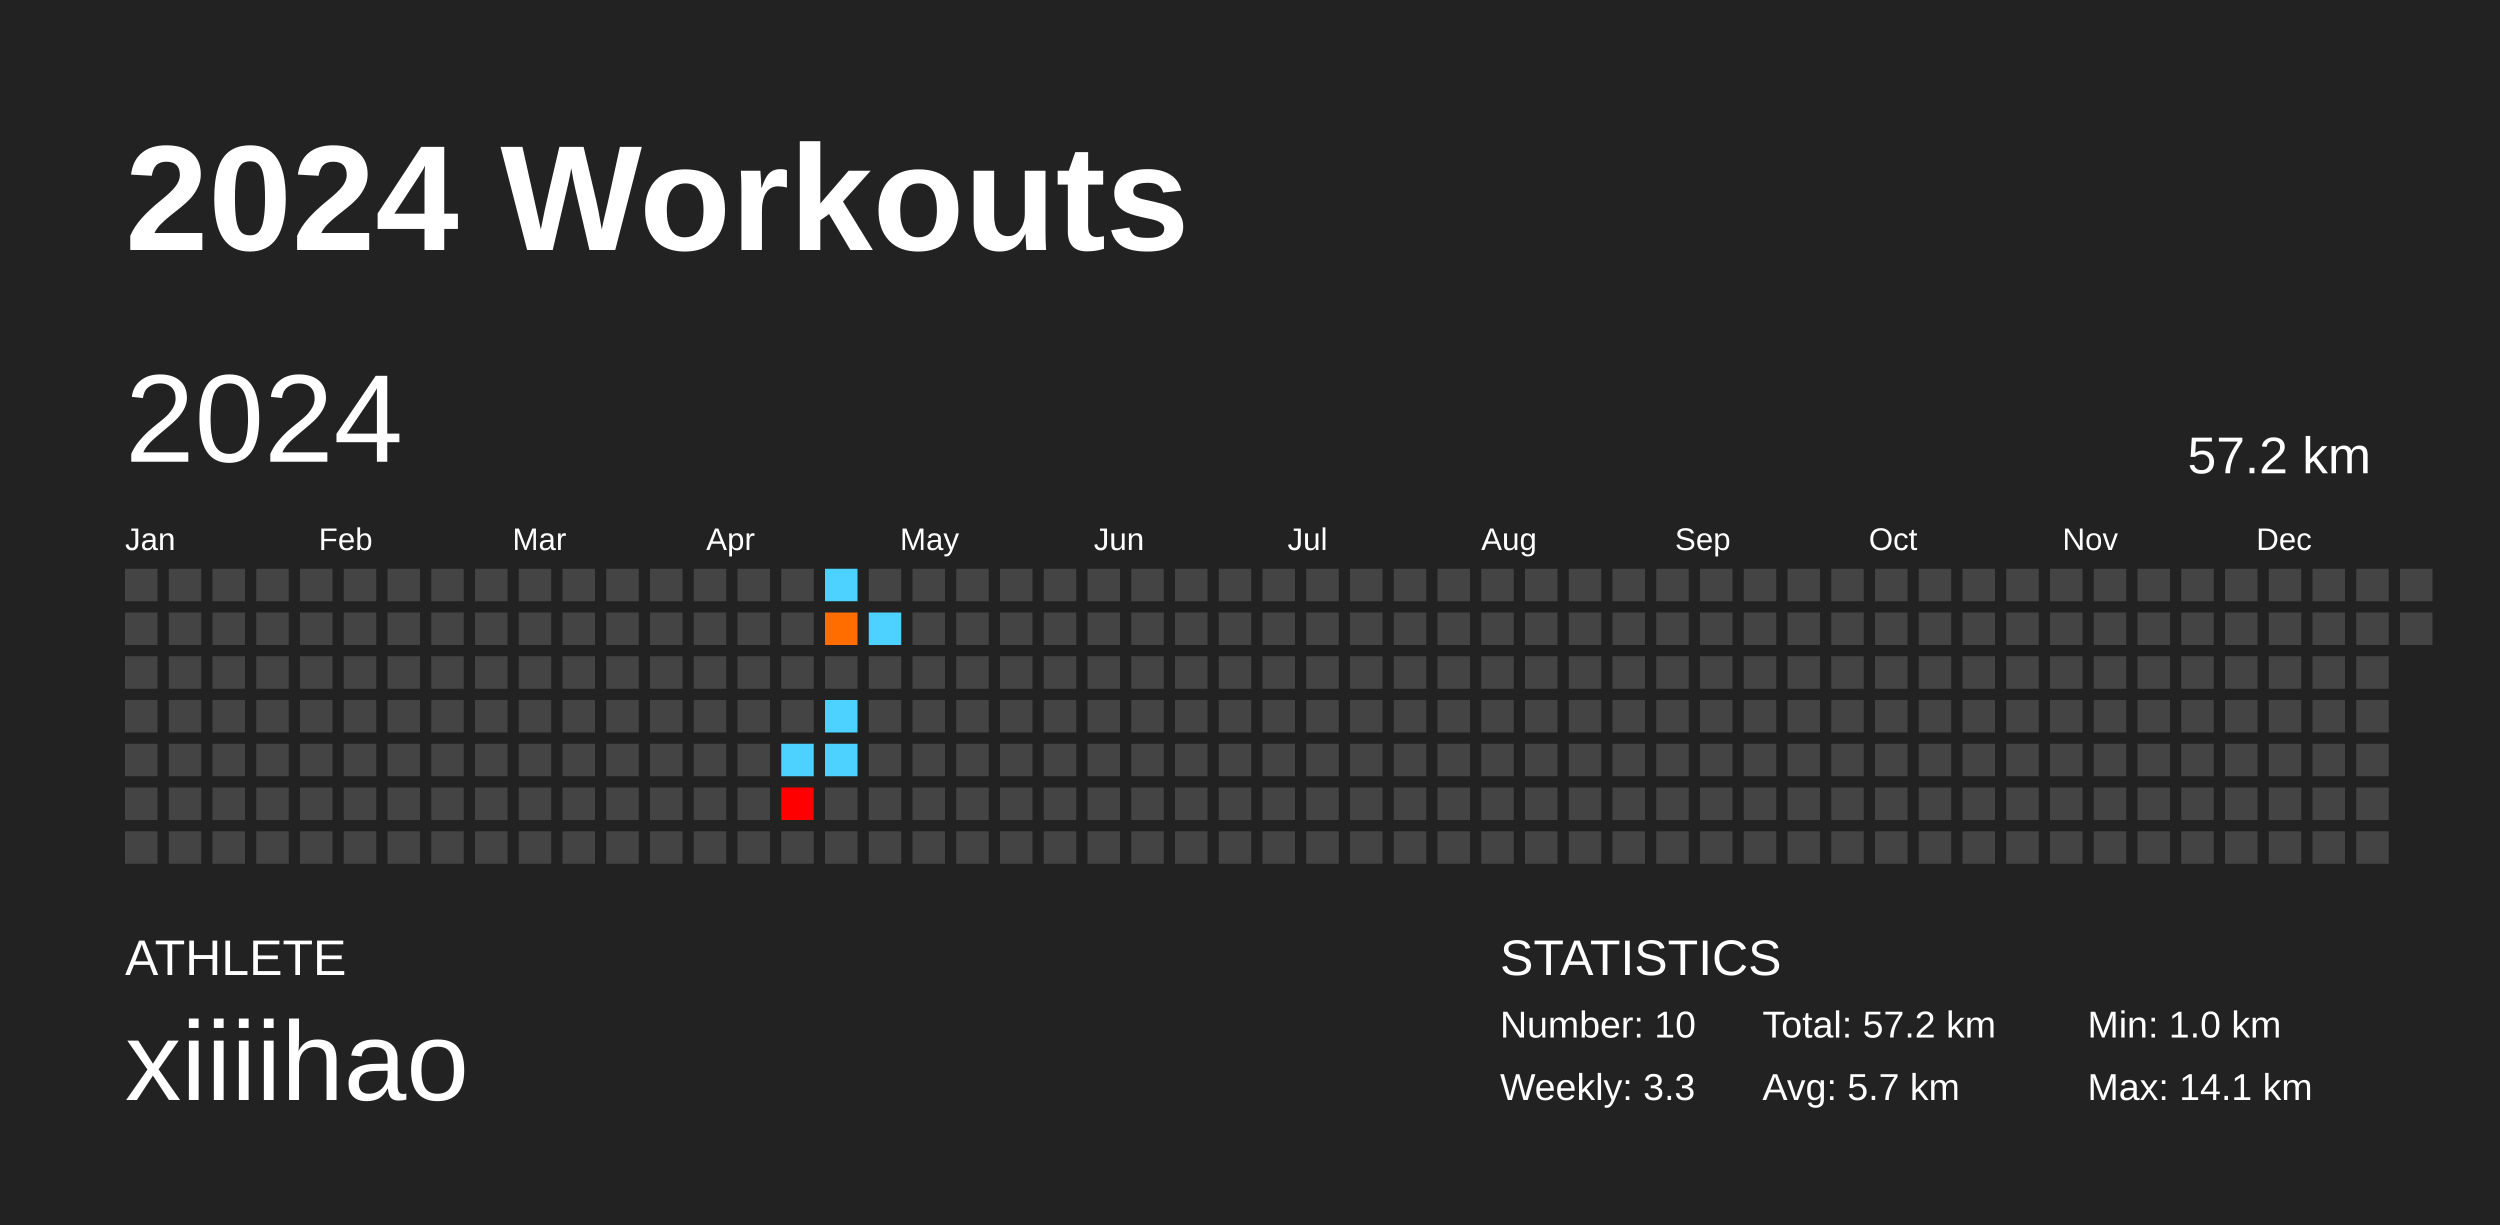
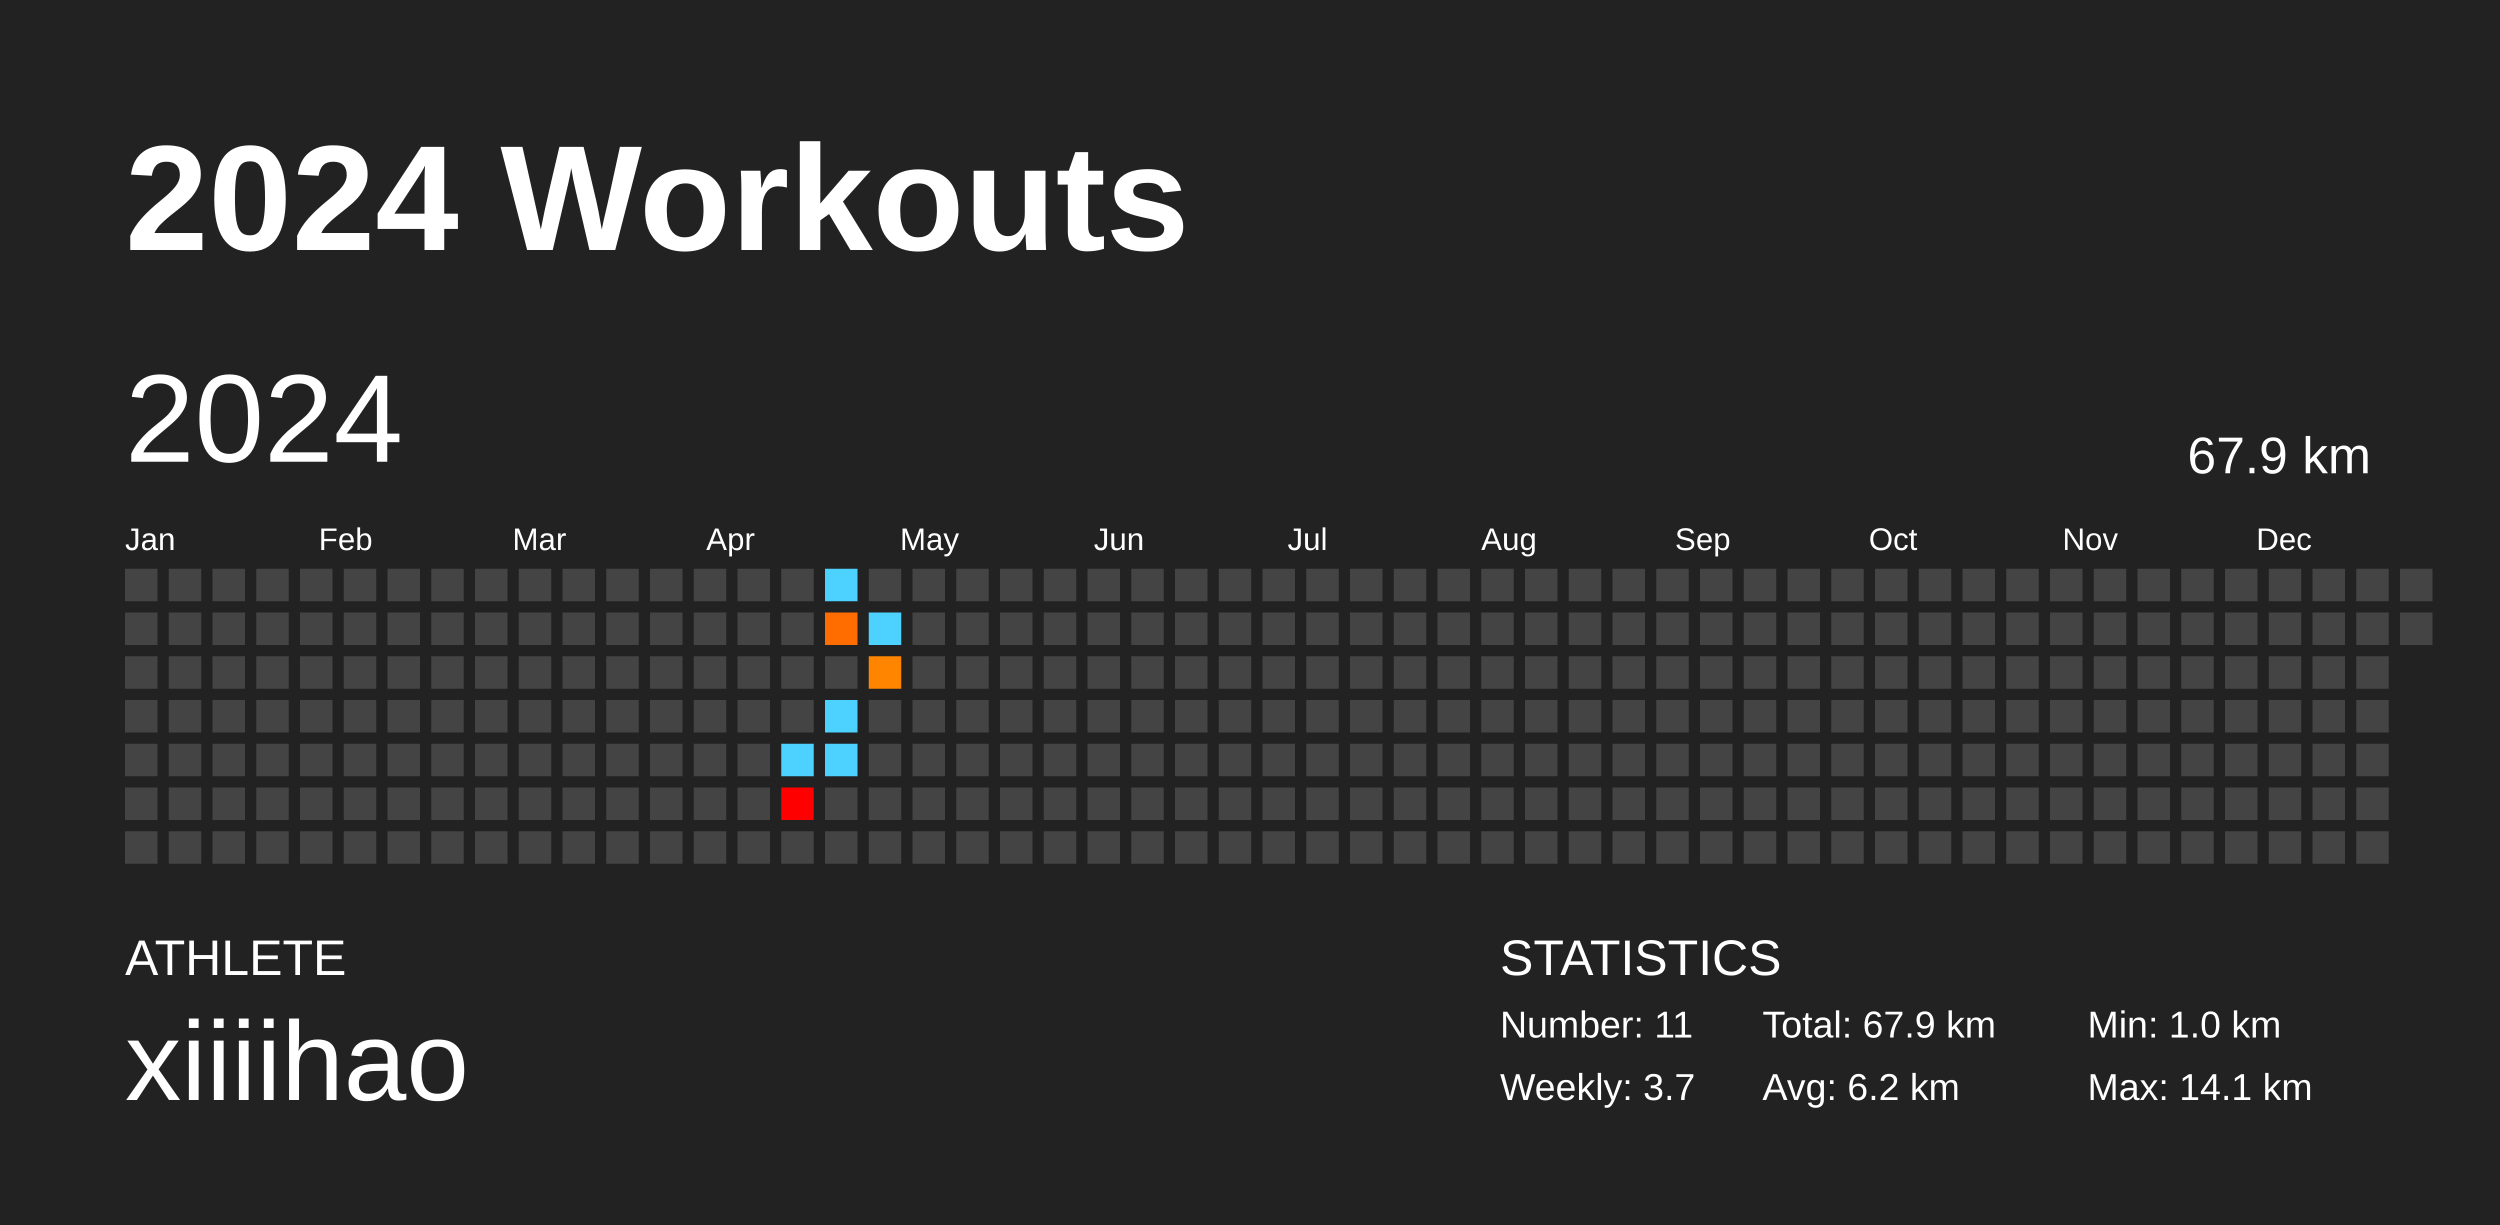
<svg xmlns="http://www.w3.org/2000/svg" baseProfile="full" height="98mm" version="1.1" viewBox="0,0,200,98" width="200mm">
  <defs />
  <rect fill="#222222" height="98" width="200" x="0" y="0" />
  <text fill="#FFFFFF" style="font-size:12px; font-family:Arial; font-weight:bold;" x="10" y="20">2024 Workouts</text>
  <text fill="#FFFFFF" style="font-size:4px; font-family:Arial" x="10" y="78">ATHLETE</text>
  <text fill="#FFFFFF" style="font-size:9px; font-family:Arial" x="10" y="88">xiiiihao</text>
  <text fill="#FFFFFF" style="font-size:4px; font-family:Arial" x="120" y="78">STATISTICS</text>
-   <text fill="#FFFFFF" style="font-size:3px; font-family:Arial" x="120" y="83">Number: 10</text>
-   <text fill="#FFFFFF" style="font-size:3px; font-family:Arial" x="120" y="88">Weekly: 3.3</text>
-   <text fill="#FFFFFF" style="font-size:3px; font-family:Arial" x="141" y="83">Total: 57.2 km</text>
-   <text fill="#FFFFFF" style="font-size:3px; font-family:Arial" x="141" y="88">Avg: 5.7 km</text>
+   <text fill="#FFFFFF" style="font-size:3px; font-family:Arial" x="120" y="83">Number: 11</text>
+   <text fill="#FFFFFF" style="font-size:3px; font-family:Arial" x="120" y="88">Weekly: 3.7</text>
+   <text fill="#FFFFFF" style="font-size:3px; font-family:Arial" x="141" y="83">Total: 67.9 km</text>
+   <text fill="#FFFFFF" style="font-size:3px; font-family:Arial" x="141" y="88">Avg: 6.2 km</text>
  <text fill="#FFFFFF" style="font-size:3px; font-family:Arial" x="167" y="83">Min: 1.0 km</text>
  <text fill="#FFFFFF" style="font-size:3px; font-family:Arial" x="167" y="88">Max: 14.1 km</text>
  <text dominant-baseline="hanging" fill="#FFFFFF" style="font-size:10.0px; font-family:Arial;" x="10" y="30">2024</text>
-   <text dominant-baseline="hanging" fill="#FFFFFF" style="font-size:4.125px; font-family:Arial;" x="175" y="35">57.2 km</text>
+   <text dominant-baseline="hanging" fill="#FFFFFF" style="font-size:4.125px; font-family:Arial;" x="175" y="35">67.9 km</text>
  <text fill="#FFFFFF" style="font-size:2.5px; font-family:Arial" x="10.0" y="44">Jan</text>
  <text fill="#FFFFFF" style="font-size:2.5px; font-family:Arial" x="25.5" y="44">Feb</text>
  <text fill="#FFFFFF" style="font-size:2.5px; font-family:Arial" x="41.0" y="44">Mar</text>
  <text fill="#FFFFFF" style="font-size:2.5px; font-family:Arial" x="56.5" y="44">Apr</text>
  <text fill="#FFFFFF" style="font-size:2.5px; font-family:Arial" x="72.0" y="44">May</text>
  <text fill="#FFFFFF" style="font-size:2.5px; font-family:Arial" x="87.5" y="44">Jun</text>
  <text fill="#FFFFFF" style="font-size:2.5px; font-family:Arial" x="103.0" y="44">Jul</text>
  <text fill="#FFFFFF" style="font-size:2.5px; font-family:Arial" x="118.5" y="44">Aug</text>
  <text fill="#FFFFFF" style="font-size:2.5px; font-family:Arial" x="134.0" y="44">Sep</text>
  <text fill="#FFFFFF" style="font-size:2.5px; font-family:Arial" x="149.5" y="44">Oct</text>
  <text fill="#FFFFFF" style="font-size:2.5px; font-family:Arial" x="165.0" y="44">Nov</text>
  <text fill="#FFFFFF" style="font-size:2.5px; font-family:Arial" x="180.5" y="44">Dec</text>
  <rect fill="#444444" height="2.6" width="2.6" x="10.0" y="45.5" />
  <rect fill="#444444" height="2.6" width="2.6" x="10.0" y="49.0" />
  <rect fill="#444444" height="2.6" width="2.6" x="10.0" y="52.5" />
  <rect fill="#444444" height="2.6" width="2.6" x="10.0" y="56.0" />
  <rect fill="#444444" height="2.6" width="2.6" x="10.0" y="59.5" />
  <rect fill="#444444" height="2.6" width="2.6" x="10.0" y="63.0" />
  <rect fill="#444444" height="2.6" width="2.6" x="10.0" y="66.5" />
  <rect fill="#444444" height="2.6" width="2.6" x="13.5" y="45.5" />
  <rect fill="#444444" height="2.6" width="2.6" x="13.5" y="49.0" />
  <rect fill="#444444" height="2.6" width="2.6" x="13.5" y="52.5" />
  <rect fill="#444444" height="2.6" width="2.6" x="13.5" y="56.0" />
  <rect fill="#444444" height="2.6" width="2.6" x="13.5" y="59.5" />
  <rect fill="#444444" height="2.6" width="2.6" x="13.5" y="63.0" />
  <rect fill="#444444" height="2.6" width="2.6" x="13.5" y="66.5" />
  <rect fill="#444444" height="2.6" width="2.6" x="17.0" y="45.5" />
  <rect fill="#444444" height="2.6" width="2.6" x="17.0" y="49.0" />
  <rect fill="#444444" height="2.6" width="2.6" x="17.0" y="52.5" />
  <rect fill="#444444" height="2.6" width="2.6" x="17.0" y="56.0" />
  <rect fill="#444444" height="2.6" width="2.6" x="17.0" y="59.5" />
  <rect fill="#444444" height="2.6" width="2.6" x="17.0" y="63.0" />
  <rect fill="#444444" height="2.6" width="2.6" x="17.0" y="66.5" />
  <rect fill="#444444" height="2.6" width="2.6" x="20.5" y="45.5" />
  <rect fill="#444444" height="2.6" width="2.6" x="20.5" y="49.0" />
  <rect fill="#444444" height="2.6" width="2.6" x="20.5" y="52.5" />
  <rect fill="#444444" height="2.6" width="2.6" x="20.5" y="56.0" />
  <rect fill="#444444" height="2.6" width="2.6" x="20.5" y="59.5" />
  <rect fill="#444444" height="2.6" width="2.6" x="20.5" y="63.0" />
  <rect fill="#444444" height="2.6" width="2.6" x="20.5" y="66.5" />
  <rect fill="#444444" height="2.6" width="2.6" x="24.0" y="45.5" />
  <rect fill="#444444" height="2.6" width="2.6" x="24.0" y="49.0" />
  <rect fill="#444444" height="2.6" width="2.6" x="24.0" y="52.5" />
  <rect fill="#444444" height="2.6" width="2.6" x="24.0" y="56.0" />
  <rect fill="#444444" height="2.6" width="2.6" x="24.0" y="59.5" />
  <rect fill="#444444" height="2.6" width="2.6" x="24.0" y="63.0" />
  <rect fill="#444444" height="2.6" width="2.6" x="24.0" y="66.5" />
  <rect fill="#444444" height="2.6" width="2.6" x="27.5" y="45.5" />
  <rect fill="#444444" height="2.6" width="2.6" x="27.5" y="49.0" />
  <rect fill="#444444" height="2.6" width="2.6" x="27.5" y="52.5" />
  <rect fill="#444444" height="2.6" width="2.6" x="27.5" y="56.0" />
  <rect fill="#444444" height="2.6" width="2.6" x="27.5" y="59.5" />
  <rect fill="#444444" height="2.6" width="2.6" x="27.5" y="63.0" />
  <rect fill="#444444" height="2.6" width="2.6" x="27.5" y="66.5" />
  <rect fill="#444444" height="2.6" width="2.6" x="31.0" y="45.5" />
  <rect fill="#444444" height="2.6" width="2.6" x="31.0" y="49.0" />
  <rect fill="#444444" height="2.6" width="2.6" x="31.0" y="52.5" />
  <rect fill="#444444" height="2.6" width="2.6" x="31.0" y="56.0" />
  <rect fill="#444444" height="2.6" width="2.6" x="31.0" y="59.5" />
  <rect fill="#444444" height="2.6" width="2.6" x="31.0" y="63.0" />
  <rect fill="#444444" height="2.6" width="2.6" x="31.0" y="66.5" />
  <rect fill="#444444" height="2.6" width="2.6" x="34.5" y="45.5" />
  <rect fill="#444444" height="2.6" width="2.6" x="34.5" y="49.0" />
  <rect fill="#444444" height="2.6" width="2.6" x="34.5" y="52.5" />
  <rect fill="#444444" height="2.6" width="2.6" x="34.5" y="56.0" />
  <rect fill="#444444" height="2.6" width="2.6" x="34.5" y="59.5" />
  <rect fill="#444444" height="2.6" width="2.6" x="34.5" y="63.0" />
  <rect fill="#444444" height="2.6" width="2.6" x="34.5" y="66.5" />
  <rect fill="#444444" height="2.6" width="2.6" x="38.0" y="45.5" />
  <rect fill="#444444" height="2.6" width="2.6" x="38.0" y="49.0" />
  <rect fill="#444444" height="2.6" width="2.6" x="38.0" y="52.5" />
  <rect fill="#444444" height="2.6" width="2.6" x="38.0" y="56.0" />
  <rect fill="#444444" height="2.6" width="2.6" x="38.0" y="59.5" />
  <rect fill="#444444" height="2.6" width="2.6" x="38.0" y="63.0" />
  <rect fill="#444444" height="2.6" width="2.6" x="38.0" y="66.5" />
  <rect fill="#444444" height="2.6" width="2.6" x="41.5" y="45.5" />
  <rect fill="#444444" height="2.6" width="2.6" x="41.5" y="49.0" />
  <rect fill="#444444" height="2.6" width="2.6" x="41.5" y="52.5" />
  <rect fill="#444444" height="2.6" width="2.6" x="41.5" y="56.0" />
  <rect fill="#444444" height="2.6" width="2.6" x="41.5" y="59.5" />
  <rect fill="#444444" height="2.6" width="2.6" x="41.5" y="63.0" />
  <rect fill="#444444" height="2.6" width="2.6" x="41.5" y="66.5" />
  <rect fill="#444444" height="2.6" width="2.6" x="45.0" y="45.5" />
  <rect fill="#444444" height="2.6" width="2.6" x="45.0" y="49.0" />
  <rect fill="#444444" height="2.6" width="2.6" x="45.0" y="52.5" />
  <rect fill="#444444" height="2.6" width="2.6" x="45.0" y="56.0" />
  <rect fill="#444444" height="2.6" width="2.6" x="45.0" y="59.5" />
  <rect fill="#444444" height="2.6" width="2.6" x="45.0" y="63.0" />
  <rect fill="#444444" height="2.6" width="2.6" x="45.0" y="66.5" />
  <rect fill="#444444" height="2.6" width="2.6" x="48.5" y="45.5" />
  <rect fill="#444444" height="2.6" width="2.6" x="48.5" y="49.0" />
  <rect fill="#444444" height="2.6" width="2.6" x="48.5" y="52.5" />
  <rect fill="#444444" height="2.6" width="2.6" x="48.5" y="56.0" />
  <rect fill="#444444" height="2.6" width="2.6" x="48.5" y="59.5" />
  <rect fill="#444444" height="2.6" width="2.6" x="48.5" y="63.0" />
  <rect fill="#444444" height="2.6" width="2.6" x="48.5" y="66.5" />
  <rect fill="#444444" height="2.6" width="2.6" x="52.0" y="45.5" />
  <rect fill="#444444" height="2.6" width="2.6" x="52.0" y="49.0" />
  <rect fill="#444444" height="2.6" width="2.6" x="52.0" y="52.5" />
  <rect fill="#444444" height="2.6" width="2.6" x="52.0" y="56.0" />
  <rect fill="#444444" height="2.6" width="2.6" x="52.0" y="59.5" />
  <rect fill="#444444" height="2.6" width="2.6" x="52.0" y="63.0" />
  <rect fill="#444444" height="2.6" width="2.6" x="52.0" y="66.5" />
  <rect fill="#444444" height="2.6" width="2.6" x="55.5" y="45.5" />
  <rect fill="#444444" height="2.6" width="2.6" x="55.5" y="49.0" />
  <rect fill="#444444" height="2.6" width="2.6" x="55.5" y="52.5" />
  <rect fill="#444444" height="2.6" width="2.6" x="55.5" y="56.0" />
  <rect fill="#444444" height="2.6" width="2.6" x="55.5" y="59.5" />
  <rect fill="#444444" height="2.6" width="2.6" x="55.5" y="63.0" />
  <rect fill="#444444" height="2.6" width="2.6" x="55.5" y="66.5" />
  <rect fill="#444444" height="2.6" width="2.6" x="59.0" y="45.5" />
  <rect fill="#444444" height="2.6" width="2.6" x="59.0" y="49.0" />
  <rect fill="#444444" height="2.6" width="2.6" x="59.0" y="52.5" />
  <rect fill="#444444" height="2.6" width="2.6" x="59.0" y="56.0" />
  <rect fill="#444444" height="2.6" width="2.6" x="59.0" y="59.5" />
  <rect fill="#444444" height="2.6" width="2.6" x="59.0" y="63.0" />
  <rect fill="#444444" height="2.6" width="2.6" x="59.0" y="66.5" />
  <rect fill="#444444" height="2.6" width="2.6" x="62.5" y="45.5" />
  <rect fill="#444444" height="2.6" width="2.6" x="62.5" y="49.0" />
  <rect fill="#444444" height="2.6" width="2.6" x="62.5" y="52.5" />
  <rect fill="#444444" height="2.6" width="2.6" x="62.5" y="56.0" />
  <rect fill="#4dd2ff" height="2.6" width="2.6" x="62.5" y="59.5" />
  <rect fill="#ff0000" height="2.6" width="2.6" x="62.5" y="63.0" />
  <rect fill="#444444" height="2.6" width="2.6" x="62.5" y="66.5" />
  <rect fill="#4dd2ff" height="2.6" width="2.6" x="66.0" y="45.5" />
  <rect fill="#ff6c00" height="2.6" width="2.6" x="66.0" y="49.0" />
  <rect fill="#444444" height="2.6" width="2.6" x="66.0" y="52.5" />
  <rect fill="#4dd2ff" height="2.6" width="2.6" x="66.0" y="56.0" />
  <rect fill="#4dd2ff" height="2.6" width="2.6" x="66.0" y="59.5" />
  <rect fill="#444444" height="2.6" width="2.6" x="66.0" y="63.0" />
  <rect fill="#444444" height="2.6" width="2.6" x="66.0" y="66.5" />
  <rect fill="#444444" height="2.6" width="2.6" x="69.5" y="45.5" />
  <rect fill="#4dd2ff" height="2.6" width="2.6" x="69.5" y="49.0" />
-   <rect fill="#444444" height="2.6" width="2.6" x="69.5" y="52.5" />
+   <rect fill="#ff8500" height="2.6" width="2.6" x="69.5" y="52.5" />
  <rect fill="#444444" height="2.6" width="2.6" x="69.5" y="56.0" />
  <rect fill="#444444" height="2.6" width="2.6" x="69.5" y="59.5" />
  <rect fill="#444444" height="2.6" width="2.6" x="69.5" y="63.0" />
  <rect fill="#444444" height="2.6" width="2.6" x="69.5" y="66.5" />
  <rect fill="#444444" height="2.6" width="2.6" x="73.0" y="45.5" />
  <rect fill="#444444" height="2.6" width="2.6" x="73.0" y="49.0" />
  <rect fill="#444444" height="2.6" width="2.6" x="73.0" y="52.5" />
  <rect fill="#444444" height="2.6" width="2.6" x="73.0" y="56.0" />
  <rect fill="#444444" height="2.6" width="2.6" x="73.0" y="59.5" />
  <rect fill="#444444" height="2.6" width="2.6" x="73.0" y="63.0" />
  <rect fill="#444444" height="2.6" width="2.6" x="73.0" y="66.5" />
  <rect fill="#444444" height="2.6" width="2.6" x="76.5" y="45.5" />
  <rect fill="#444444" height="2.6" width="2.6" x="76.5" y="49.0" />
  <rect fill="#444444" height="2.6" width="2.6" x="76.5" y="52.5" />
  <rect fill="#444444" height="2.6" width="2.6" x="76.5" y="56.0" />
  <rect fill="#444444" height="2.6" width="2.6" x="76.5" y="59.5" />
  <rect fill="#444444" height="2.6" width="2.6" x="76.5" y="63.0" />
  <rect fill="#444444" height="2.6" width="2.6" x="76.5" y="66.5" />
  <rect fill="#444444" height="2.6" width="2.6" x="80.0" y="45.5" />
  <rect fill="#444444" height="2.6" width="2.6" x="80.0" y="49.0" />
  <rect fill="#444444" height="2.6" width="2.6" x="80.0" y="52.5" />
  <rect fill="#444444" height="2.6" width="2.6" x="80.0" y="56.0" />
  <rect fill="#444444" height="2.6" width="2.6" x="80.0" y="59.5" />
  <rect fill="#444444" height="2.6" width="2.6" x="80.0" y="63.0" />
  <rect fill="#444444" height="2.6" width="2.6" x="80.0" y="66.5" />
  <rect fill="#444444" height="2.6" width="2.6" x="83.5" y="45.5" />
  <rect fill="#444444" height="2.6" width="2.6" x="83.5" y="49.0" />
  <rect fill="#444444" height="2.6" width="2.6" x="83.5" y="52.5" />
  <rect fill="#444444" height="2.6" width="2.6" x="83.5" y="56.0" />
  <rect fill="#444444" height="2.6" width="2.6" x="83.5" y="59.5" />
  <rect fill="#444444" height="2.6" width="2.6" x="83.5" y="63.0" />
  <rect fill="#444444" height="2.6" width="2.6" x="83.5" y="66.5" />
  <rect fill="#444444" height="2.6" width="2.6" x="87.0" y="45.5" />
  <rect fill="#444444" height="2.6" width="2.6" x="87.0" y="49.0" />
  <rect fill="#444444" height="2.6" width="2.6" x="87.0" y="52.5" />
  <rect fill="#444444" height="2.6" width="2.6" x="87.0" y="56.0" />
  <rect fill="#444444" height="2.6" width="2.6" x="87.0" y="59.5" />
  <rect fill="#444444" height="2.6" width="2.6" x="87.0" y="63.0" />
  <rect fill="#444444" height="2.6" width="2.6" x="87.0" y="66.5" />
  <rect fill="#444444" height="2.6" width="2.6" x="90.5" y="45.5" />
  <rect fill="#444444" height="2.6" width="2.6" x="90.5" y="49.0" />
  <rect fill="#444444" height="2.6" width="2.6" x="90.5" y="52.5" />
  <rect fill="#444444" height="2.6" width="2.6" x="90.5" y="56.0" />
  <rect fill="#444444" height="2.6" width="2.6" x="90.5" y="59.5" />
  <rect fill="#444444" height="2.6" width="2.6" x="90.5" y="63.0" />
  <rect fill="#444444" height="2.6" width="2.6" x="90.5" y="66.5" />
  <rect fill="#444444" height="2.6" width="2.6" x="94.0" y="45.5" />
  <rect fill="#444444" height="2.6" width="2.6" x="94.0" y="49.0" />
  <rect fill="#444444" height="2.6" width="2.6" x="94.0" y="52.5" />
  <rect fill="#444444" height="2.6" width="2.6" x="94.0" y="56.0" />
  <rect fill="#444444" height="2.6" width="2.6" x="94.0" y="59.5" />
  <rect fill="#444444" height="2.6" width="2.6" x="94.0" y="63.0" />
  <rect fill="#444444" height="2.6" width="2.6" x="94.0" y="66.5" />
  <rect fill="#444444" height="2.6" width="2.6" x="97.5" y="45.5" />
  <rect fill="#444444" height="2.6" width="2.6" x="97.5" y="49.0" />
  <rect fill="#444444" height="2.6" width="2.6" x="97.5" y="52.5" />
  <rect fill="#444444" height="2.6" width="2.6" x="97.5" y="56.0" />
  <rect fill="#444444" height="2.6" width="2.6" x="97.5" y="59.5" />
  <rect fill="#444444" height="2.6" width="2.6" x="97.5" y="63.0" />
  <rect fill="#444444" height="2.6" width="2.6" x="97.5" y="66.5" />
  <rect fill="#444444" height="2.6" width="2.6" x="101.0" y="45.5" />
  <rect fill="#444444" height="2.6" width="2.6" x="101.0" y="49.0" />
  <rect fill="#444444" height="2.6" width="2.6" x="101.0" y="52.5" />
  <rect fill="#444444" height="2.6" width="2.6" x="101.0" y="56.0" />
  <rect fill="#444444" height="2.6" width="2.6" x="101.0" y="59.5" />
  <rect fill="#444444" height="2.6" width="2.6" x="101.0" y="63.0" />
  <rect fill="#444444" height="2.6" width="2.6" x="101.0" y="66.5" />
  <rect fill="#444444" height="2.6" width="2.6" x="104.5" y="45.5" />
  <rect fill="#444444" height="2.6" width="2.6" x="104.5" y="49.0" />
  <rect fill="#444444" height="2.6" width="2.6" x="104.5" y="52.5" />
  <rect fill="#444444" height="2.6" width="2.6" x="104.5" y="56.0" />
  <rect fill="#444444" height="2.6" width="2.6" x="104.5" y="59.5" />
  <rect fill="#444444" height="2.6" width="2.6" x="104.5" y="63.0" />
  <rect fill="#444444" height="2.6" width="2.6" x="104.5" y="66.5" />
  <rect fill="#444444" height="2.6" width="2.6" x="108.0" y="45.5" />
  <rect fill="#444444" height="2.6" width="2.6" x="108.0" y="49.0" />
  <rect fill="#444444" height="2.6" width="2.6" x="108.0" y="52.5" />
  <rect fill="#444444" height="2.6" width="2.6" x="108.0" y="56.0" />
  <rect fill="#444444" height="2.6" width="2.6" x="108.0" y="59.5" />
  <rect fill="#444444" height="2.6" width="2.6" x="108.0" y="63.0" />
  <rect fill="#444444" height="2.6" width="2.6" x="108.0" y="66.5" />
  <rect fill="#444444" height="2.6" width="2.6" x="111.5" y="45.5" />
  <rect fill="#444444" height="2.6" width="2.6" x="111.5" y="49.0" />
  <rect fill="#444444" height="2.6" width="2.6" x="111.5" y="52.5" />
  <rect fill="#444444" height="2.6" width="2.6" x="111.5" y="56.0" />
  <rect fill="#444444" height="2.6" width="2.6" x="111.5" y="59.5" />
  <rect fill="#444444" height="2.6" width="2.6" x="111.5" y="63.0" />
  <rect fill="#444444" height="2.6" width="2.6" x="111.5" y="66.5" />
  <rect fill="#444444" height="2.6" width="2.6" x="115.0" y="45.5" />
  <rect fill="#444444" height="2.6" width="2.6" x="115.0" y="49.0" />
  <rect fill="#444444" height="2.6" width="2.6" x="115.0" y="52.5" />
  <rect fill="#444444" height="2.6" width="2.6" x="115.0" y="56.0" />
  <rect fill="#444444" height="2.6" width="2.6" x="115.0" y="59.5" />
  <rect fill="#444444" height="2.6" width="2.6" x="115.0" y="63.0" />
  <rect fill="#444444" height="2.6" width="2.6" x="115.0" y="66.5" />
  <rect fill="#444444" height="2.6" width="2.6" x="118.5" y="45.5" />
  <rect fill="#444444" height="2.6" width="2.6" x="118.5" y="49.0" />
  <rect fill="#444444" height="2.6" width="2.6" x="118.5" y="52.5" />
  <rect fill="#444444" height="2.6" width="2.6" x="118.5" y="56.0" />
  <rect fill="#444444" height="2.6" width="2.6" x="118.5" y="59.5" />
  <rect fill="#444444" height="2.6" width="2.6" x="118.5" y="63.0" />
  <rect fill="#444444" height="2.6" width="2.6" x="118.5" y="66.5" />
  <rect fill="#444444" height="2.6" width="2.6" x="122.0" y="45.5" />
  <rect fill="#444444" height="2.6" width="2.6" x="122.0" y="49.0" />
  <rect fill="#444444" height="2.6" width="2.6" x="122.0" y="52.5" />
  <rect fill="#444444" height="2.6" width="2.6" x="122.0" y="56.0" />
  <rect fill="#444444" height="2.6" width="2.6" x="122.0" y="59.5" />
  <rect fill="#444444" height="2.6" width="2.6" x="122.0" y="63.0" />
  <rect fill="#444444" height="2.6" width="2.6" x="122.0" y="66.5" />
  <rect fill="#444444" height="2.6" width="2.6" x="125.5" y="45.5" />
  <rect fill="#444444" height="2.6" width="2.6" x="125.5" y="49.0" />
  <rect fill="#444444" height="2.6" width="2.6" x="125.5" y="52.5" />
  <rect fill="#444444" height="2.6" width="2.6" x="125.5" y="56.0" />
  <rect fill="#444444" height="2.6" width="2.6" x="125.5" y="59.5" />
  <rect fill="#444444" height="2.6" width="2.6" x="125.5" y="63.0" />
  <rect fill="#444444" height="2.6" width="2.6" x="125.5" y="66.5" />
  <rect fill="#444444" height="2.6" width="2.6" x="129.0" y="45.5" />
  <rect fill="#444444" height="2.6" width="2.6" x="129.0" y="49.0" />
  <rect fill="#444444" height="2.6" width="2.6" x="129.0" y="52.5" />
  <rect fill="#444444" height="2.6" width="2.6" x="129.0" y="56.0" />
  <rect fill="#444444" height="2.6" width="2.6" x="129.0" y="59.5" />
  <rect fill="#444444" height="2.6" width="2.6" x="129.0" y="63.0" />
  <rect fill="#444444" height="2.6" width="2.6" x="129.0" y="66.5" />
  <rect fill="#444444" height="2.6" width="2.6" x="132.5" y="45.5" />
  <rect fill="#444444" height="2.6" width="2.6" x="132.5" y="49.0" />
  <rect fill="#444444" height="2.6" width="2.6" x="132.5" y="52.5" />
  <rect fill="#444444" height="2.6" width="2.6" x="132.5" y="56.0" />
  <rect fill="#444444" height="2.6" width="2.6" x="132.5" y="59.5" />
  <rect fill="#444444" height="2.6" width="2.6" x="132.5" y="63.0" />
  <rect fill="#444444" height="2.6" width="2.6" x="132.5" y="66.5" />
  <rect fill="#444444" height="2.6" width="2.6" x="136.0" y="45.5" />
  <rect fill="#444444" height="2.6" width="2.6" x="136.0" y="49.0" />
  <rect fill="#444444" height="2.6" width="2.6" x="136.0" y="52.5" />
  <rect fill="#444444" height="2.6" width="2.6" x="136.0" y="56.0" />
  <rect fill="#444444" height="2.6" width="2.6" x="136.0" y="59.5" />
  <rect fill="#444444" height="2.6" width="2.6" x="136.0" y="63.0" />
  <rect fill="#444444" height="2.6" width="2.6" x="136.0" y="66.5" />
  <rect fill="#444444" height="2.6" width="2.6" x="139.5" y="45.5" />
  <rect fill="#444444" height="2.6" width="2.6" x="139.5" y="49.0" />
  <rect fill="#444444" height="2.6" width="2.6" x="139.5" y="52.5" />
  <rect fill="#444444" height="2.6" width="2.6" x="139.5" y="56.0" />
  <rect fill="#444444" height="2.6" width="2.6" x="139.5" y="59.5" />
  <rect fill="#444444" height="2.6" width="2.6" x="139.5" y="63.0" />
  <rect fill="#444444" height="2.6" width="2.6" x="139.5" y="66.5" />
  <rect fill="#444444" height="2.6" width="2.6" x="143.0" y="45.5" />
  <rect fill="#444444" height="2.6" width="2.6" x="143.0" y="49.0" />
  <rect fill="#444444" height="2.6" width="2.6" x="143.0" y="52.5" />
  <rect fill="#444444" height="2.6" width="2.6" x="143.0" y="56.0" />
  <rect fill="#444444" height="2.6" width="2.6" x="143.0" y="59.5" />
  <rect fill="#444444" height="2.6" width="2.6" x="143.0" y="63.0" />
  <rect fill="#444444" height="2.6" width="2.6" x="143.0" y="66.5" />
  <rect fill="#444444" height="2.6" width="2.6" x="146.5" y="45.5" />
  <rect fill="#444444" height="2.6" width="2.6" x="146.5" y="49.0" />
  <rect fill="#444444" height="2.6" width="2.6" x="146.5" y="52.5" />
  <rect fill="#444444" height="2.6" width="2.6" x="146.5" y="56.0" />
  <rect fill="#444444" height="2.6" width="2.6" x="146.5" y="59.5" />
  <rect fill="#444444" height="2.6" width="2.6" x="146.5" y="63.0" />
  <rect fill="#444444" height="2.6" width="2.6" x="146.5" y="66.5" />
  <rect fill="#444444" height="2.6" width="2.6" x="150.0" y="45.5" />
  <rect fill="#444444" height="2.6" width="2.6" x="150.0" y="49.0" />
  <rect fill="#444444" height="2.6" width="2.6" x="150.0" y="52.5" />
  <rect fill="#444444" height="2.6" width="2.6" x="150.0" y="56.0" />
  <rect fill="#444444" height="2.6" width="2.6" x="150.0" y="59.5" />
  <rect fill="#444444" height="2.6" width="2.6" x="150.0" y="63.0" />
  <rect fill="#444444" height="2.6" width="2.6" x="150.0" y="66.5" />
  <rect fill="#444444" height="2.6" width="2.6" x="153.5" y="45.5" />
  <rect fill="#444444" height="2.6" width="2.6" x="153.5" y="49.0" />
  <rect fill="#444444" height="2.6" width="2.6" x="153.5" y="52.5" />
  <rect fill="#444444" height="2.6" width="2.6" x="153.5" y="56.0" />
  <rect fill="#444444" height="2.6" width="2.6" x="153.5" y="59.5" />
  <rect fill="#444444" height="2.6" width="2.6" x="153.5" y="63.0" />
  <rect fill="#444444" height="2.6" width="2.6" x="153.5" y="66.5" />
  <rect fill="#444444" height="2.6" width="2.6" x="157.0" y="45.5" />
  <rect fill="#444444" height="2.6" width="2.6" x="157.0" y="49.0" />
  <rect fill="#444444" height="2.6" width="2.6" x="157.0" y="52.5" />
  <rect fill="#444444" height="2.6" width="2.6" x="157.0" y="56.0" />
  <rect fill="#444444" height="2.6" width="2.6" x="157.0" y="59.5" />
  <rect fill="#444444" height="2.6" width="2.6" x="157.0" y="63.0" />
  <rect fill="#444444" height="2.6" width="2.6" x="157.0" y="66.5" />
  <rect fill="#444444" height="2.6" width="2.6" x="160.5" y="45.5" />
  <rect fill="#444444" height="2.6" width="2.6" x="160.5" y="49.0" />
  <rect fill="#444444" height="2.6" width="2.6" x="160.5" y="52.5" />
  <rect fill="#444444" height="2.6" width="2.6" x="160.5" y="56.0" />
  <rect fill="#444444" height="2.6" width="2.6" x="160.5" y="59.5" />
  <rect fill="#444444" height="2.6" width="2.6" x="160.5" y="63.0" />
  <rect fill="#444444" height="2.6" width="2.6" x="160.5" y="66.5" />
  <rect fill="#444444" height="2.6" width="2.6" x="164.0" y="45.5" />
  <rect fill="#444444" height="2.6" width="2.6" x="164.0" y="49.0" />
  <rect fill="#444444" height="2.6" width="2.6" x="164.0" y="52.5" />
  <rect fill="#444444" height="2.6" width="2.6" x="164.0" y="56.0" />
  <rect fill="#444444" height="2.6" width="2.6" x="164.0" y="59.5" />
  <rect fill="#444444" height="2.6" width="2.6" x="164.0" y="63.0" />
  <rect fill="#444444" height="2.6" width="2.6" x="164.0" y="66.5" />
  <rect fill="#444444" height="2.6" width="2.6" x="167.5" y="45.5" />
  <rect fill="#444444" height="2.6" width="2.6" x="167.5" y="49.0" />
  <rect fill="#444444" height="2.6" width="2.6" x="167.5" y="52.5" />
  <rect fill="#444444" height="2.6" width="2.6" x="167.5" y="56.0" />
  <rect fill="#444444" height="2.6" width="2.6" x="167.5" y="59.5" />
  <rect fill="#444444" height="2.6" width="2.6" x="167.5" y="63.0" />
  <rect fill="#444444" height="2.6" width="2.6" x="167.5" y="66.5" />
  <rect fill="#444444" height="2.6" width="2.6" x="171.0" y="45.5" />
  <rect fill="#444444" height="2.6" width="2.6" x="171.0" y="49.0" />
  <rect fill="#444444" height="2.6" width="2.6" x="171.0" y="52.5" />
  <rect fill="#444444" height="2.6" width="2.6" x="171.0" y="56.0" />
  <rect fill="#444444" height="2.6" width="2.6" x="171.0" y="59.5" />
  <rect fill="#444444" height="2.6" width="2.6" x="171.0" y="63.0" />
  <rect fill="#444444" height="2.6" width="2.6" x="171.0" y="66.5" />
  <rect fill="#444444" height="2.6" width="2.6" x="174.5" y="45.5" />
  <rect fill="#444444" height="2.6" width="2.6" x="174.5" y="49.0" />
  <rect fill="#444444" height="2.6" width="2.6" x="174.5" y="52.5" />
  <rect fill="#444444" height="2.6" width="2.6" x="174.5" y="56.0" />
  <rect fill="#444444" height="2.6" width="2.6" x="174.5" y="59.5" />
  <rect fill="#444444" height="2.6" width="2.6" x="174.5" y="63.0" />
  <rect fill="#444444" height="2.6" width="2.6" x="174.5" y="66.5" />
  <rect fill="#444444" height="2.6" width="2.6" x="178.0" y="45.5" />
  <rect fill="#444444" height="2.6" width="2.6" x="178.0" y="49.0" />
  <rect fill="#444444" height="2.6" width="2.6" x="178.0" y="52.5" />
  <rect fill="#444444" height="2.6" width="2.6" x="178.0" y="56.0" />
  <rect fill="#444444" height="2.6" width="2.6" x="178.0" y="59.5" />
  <rect fill="#444444" height="2.6" width="2.6" x="178.0" y="63.0" />
  <rect fill="#444444" height="2.6" width="2.6" x="178.0" y="66.5" />
  <rect fill="#444444" height="2.6" width="2.6" x="181.5" y="45.5" />
  <rect fill="#444444" height="2.6" width="2.6" x="181.5" y="49.0" />
  <rect fill="#444444" height="2.6" width="2.6" x="181.5" y="52.5" />
  <rect fill="#444444" height="2.6" width="2.6" x="181.5" y="56.0" />
  <rect fill="#444444" height="2.6" width="2.6" x="181.5" y="59.5" />
  <rect fill="#444444" height="2.6" width="2.6" x="181.5" y="63.0" />
  <rect fill="#444444" height="2.6" width="2.6" x="181.5" y="66.5" />
  <rect fill="#444444" height="2.6" width="2.6" x="185.0" y="45.5" />
  <rect fill="#444444" height="2.6" width="2.6" x="185.0" y="49.0" />
  <rect fill="#444444" height="2.6" width="2.6" x="185.0" y="52.5" />
  <rect fill="#444444" height="2.6" width="2.6" x="185.0" y="56.0" />
  <rect fill="#444444" height="2.6" width="2.6" x="185.0" y="59.5" />
  <rect fill="#444444" height="2.6" width="2.6" x="185.0" y="63.0" />
  <rect fill="#444444" height="2.6" width="2.6" x="185.0" y="66.5" />
  <rect fill="#444444" height="2.6" width="2.6" x="188.5" y="45.5" />
  <rect fill="#444444" height="2.6" width="2.6" x="188.5" y="49.0" />
  <rect fill="#444444" height="2.6" width="2.6" x="188.5" y="52.5" />
  <rect fill="#444444" height="2.6" width="2.6" x="188.5" y="56.0" />
  <rect fill="#444444" height="2.6" width="2.6" x="188.5" y="59.5" />
  <rect fill="#444444" height="2.6" width="2.6" x="188.5" y="63.0" />
  <rect fill="#444444" height="2.6" width="2.6" x="188.5" y="66.5" />
  <rect fill="#444444" height="2.6" width="2.6" x="192.0" y="45.5" />
  <rect fill="#444444" height="2.6" width="2.6" x="192.0" y="49.0" />
</svg>
